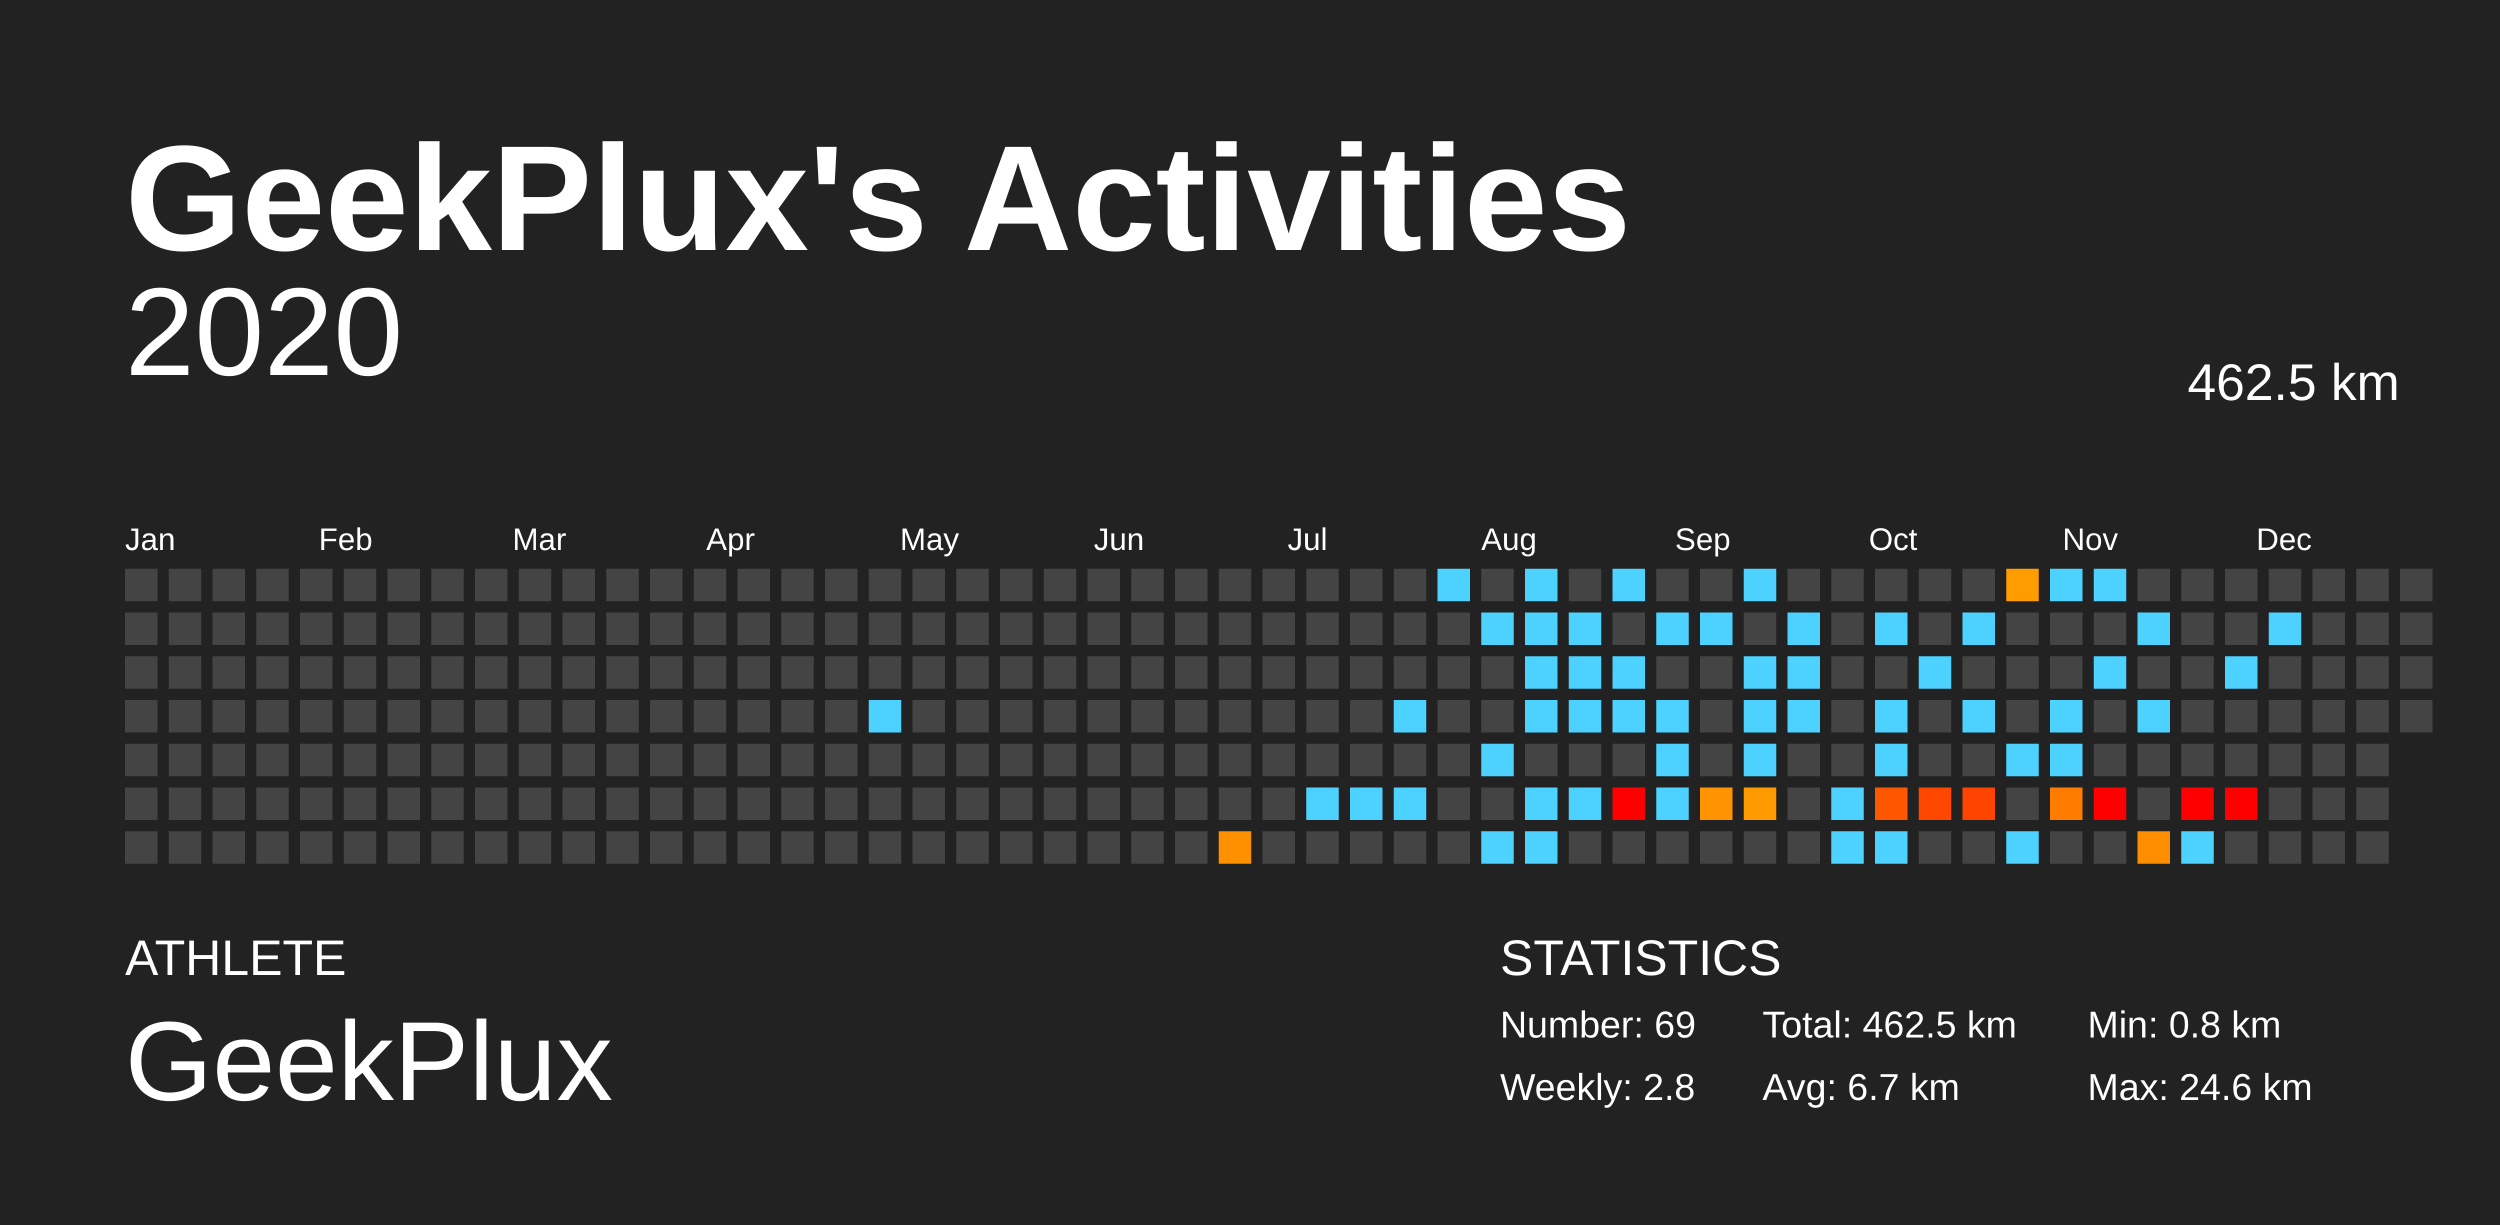
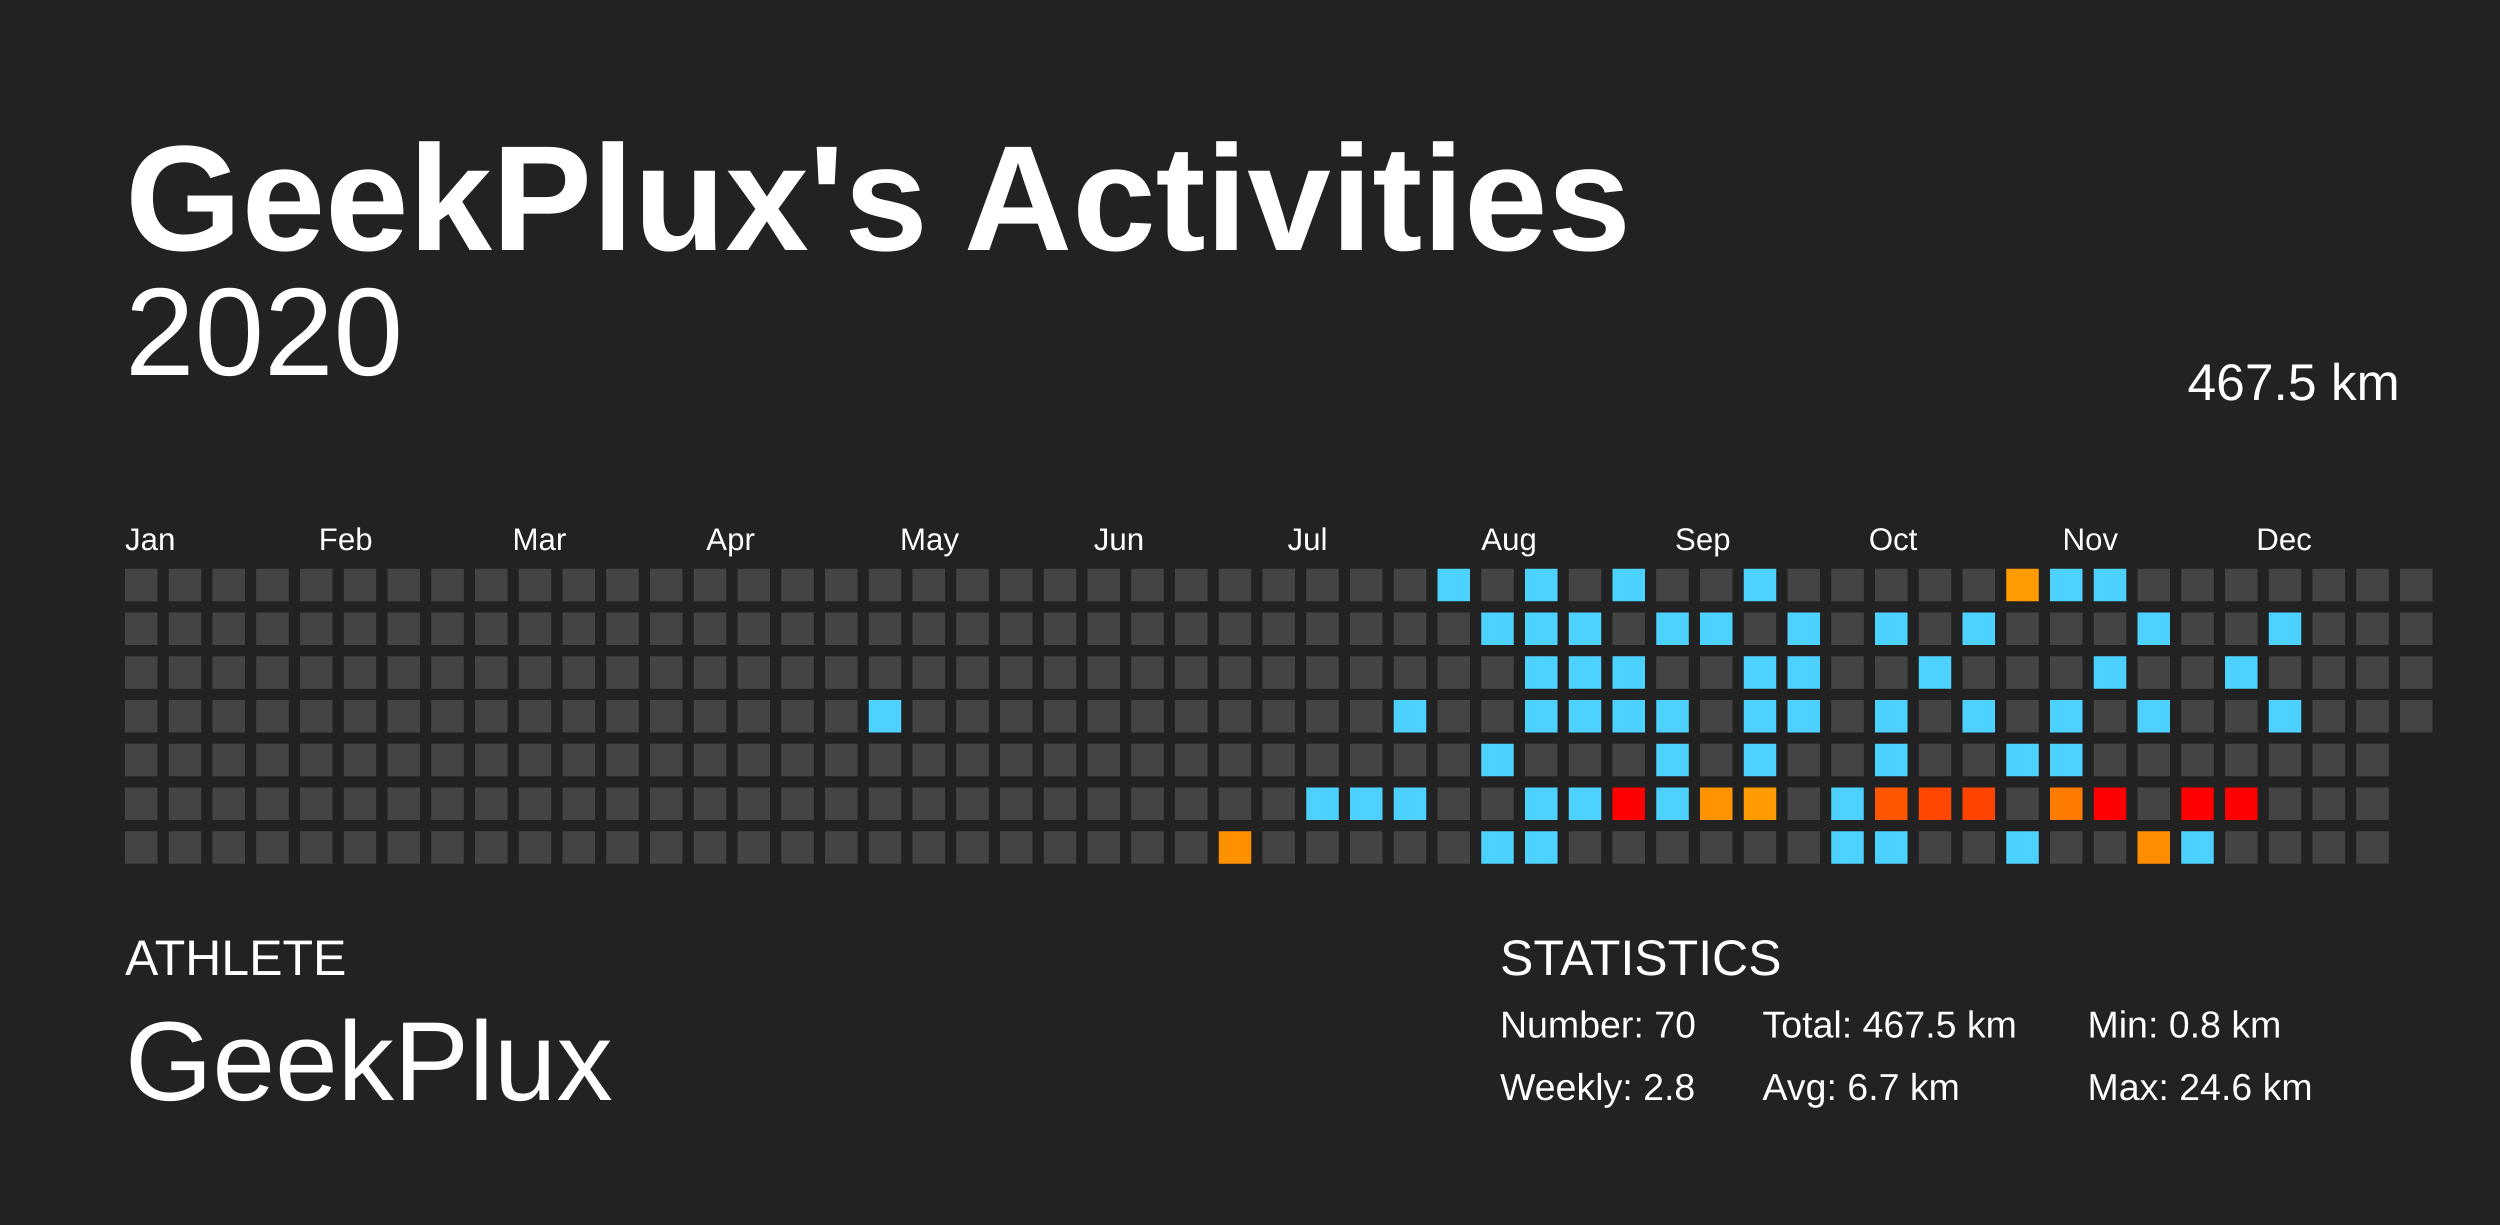
<svg xmlns="http://www.w3.org/2000/svg" baseProfile="full" height="98mm" version="1.1" viewBox="0,0,200,98" width="200mm">
  <defs />
  <rect fill="#222222" height="98" width="200" x="0" y="0" />
  <text fill="#FFFFFF" style="font-size:12px; font-family:Arial; font-weight:bold;" x="10" y="20">GeekPlux's Activities</text>
  <text fill="#FFFFFF" style="font-size:4px; font-family:Arial" x="10" y="78">ATHLETE</text>
  <text fill="#FFFFFF" style="font-size:9px; font-family:Arial" x="10" y="88">GeekPlux</text>
  <text fill="#FFFFFF" style="font-size:4px; font-family:Arial" x="120" y="78">STATISTICS</text>
-   <text fill="#FFFFFF" style="font-size:3px; font-family:Arial" x="120" y="83">Number: 69</text>
+   <text fill="#FFFFFF" style="font-size:3px; font-family:Arial" x="120" y="83">Number: 70</text>
  <text fill="#FFFFFF" style="font-size:3px; font-family:Arial" x="120" y="88">Weekly: 2.8</text>
-   <text fill="#FFFFFF" style="font-size:3px; font-family:Arial" x="141" y="83">Total: 462.5 km</text>
+   <text fill="#FFFFFF" style="font-size:3px; font-family:Arial" x="141" y="83">Total: 467.5 km</text>
  <text fill="#FFFFFF" style="font-size:3px; font-family:Arial" x="141" y="88">Avg: 6.7 km</text>
  <text fill="#FFFFFF" style="font-size:3px; font-family:Arial" x="167" y="83">Min: 0.8 km</text>
  <text fill="#FFFFFF" style="font-size:3px; font-family:Arial" x="167" y="88">Max: 24.6 km</text>
  <text alignment-baseline="hanging" fill="#FFFFFF" style="font-size:10.0px; font-family:Arial;" x="10" y="30">2020</text>
-   <text alignment-baseline="hanging" fill="#FFFFFF" style="font-size:4.125px; font-family:Arial;" x="175" y="32">462.5 km</text>
+   <text alignment-baseline="hanging" fill="#FFFFFF" style="font-size:4.125px; font-family:Arial;" x="175" y="32">467.5 km</text>
  <text fill="#FFFFFF" style="font-size:2.5px; font-family:Arial" x="10.0" y="44">Jan</text>
  <text fill="#FFFFFF" style="font-size:2.5px; font-family:Arial" x="25.5" y="44">Feb</text>
  <text fill="#FFFFFF" style="font-size:2.5px; font-family:Arial" x="41.0" y="44">Mar</text>
  <text fill="#FFFFFF" style="font-size:2.5px; font-family:Arial" x="56.5" y="44">Apr</text>
  <text fill="#FFFFFF" style="font-size:2.5px; font-family:Arial" x="72.0" y="44">May</text>
  <text fill="#FFFFFF" style="font-size:2.5px; font-family:Arial" x="87.5" y="44">Jun</text>
  <text fill="#FFFFFF" style="font-size:2.5px; font-family:Arial" x="103.0" y="44">Jul</text>
  <text fill="#FFFFFF" style="font-size:2.5px; font-family:Arial" x="118.5" y="44">Aug</text>
  <text fill="#FFFFFF" style="font-size:2.5px; font-family:Arial" x="134.0" y="44">Sep</text>
  <text fill="#FFFFFF" style="font-size:2.5px; font-family:Arial" x="149.5" y="44">Oct</text>
  <text fill="#FFFFFF" style="font-size:2.5px; font-family:Arial" x="165.0" y="44">Nov</text>
  <text fill="#FFFFFF" style="font-size:2.5px; font-family:Arial" x="180.5" y="44">Dec</text>
  <rect fill="#444444" height="2.6" width="2.6" x="10.0" y="45.5" />
  <rect fill="#444444" height="2.6" width="2.6" x="10.0" y="49.0" />
  <rect fill="#444444" height="2.6" width="2.6" x="10.0" y="52.5" />
  <rect fill="#444444" height="2.6" width="2.6" x="10.0" y="56.0" />
  <rect fill="#444444" height="2.6" width="2.6" x="10.0" y="59.5" />
  <rect fill="#444444" height="2.6" width="2.6" x="10.0" y="63.0" />
  <rect fill="#444444" height="2.6" width="2.6" x="10.0" y="66.5" />
  <rect fill="#444444" height="2.6" width="2.6" x="13.5" y="45.5" />
  <rect fill="#444444" height="2.6" width="2.6" x="13.5" y="49.0" />
  <rect fill="#444444" height="2.6" width="2.6" x="13.5" y="52.5" />
  <rect fill="#444444" height="2.6" width="2.6" x="13.5" y="56.0" />
  <rect fill="#444444" height="2.6" width="2.6" x="13.5" y="59.5" />
  <rect fill="#444444" height="2.6" width="2.6" x="13.5" y="63.0" />
  <rect fill="#444444" height="2.6" width="2.6" x="13.5" y="66.5" />
  <rect fill="#444444" height="2.6" width="2.6" x="17.0" y="45.5" />
  <rect fill="#444444" height="2.6" width="2.6" x="17.0" y="49.0" />
  <rect fill="#444444" height="2.6" width="2.6" x="17.0" y="52.5" />
  <rect fill="#444444" height="2.6" width="2.6" x="17.0" y="56.0" />
  <rect fill="#444444" height="2.6" width="2.6" x="17.0" y="59.5" />
  <rect fill="#444444" height="2.6" width="2.6" x="17.0" y="63.0" />
  <rect fill="#444444" height="2.6" width="2.6" x="17.0" y="66.5" />
  <rect fill="#444444" height="2.6" width="2.6" x="20.5" y="45.5" />
  <rect fill="#444444" height="2.6" width="2.6" x="20.5" y="49.0" />
  <rect fill="#444444" height="2.6" width="2.6" x="20.5" y="52.5" />
  <rect fill="#444444" height="2.6" width="2.6" x="20.5" y="56.0" />
  <rect fill="#444444" height="2.6" width="2.6" x="20.5" y="59.5" />
  <rect fill="#444444" height="2.6" width="2.6" x="20.5" y="63.0" />
  <rect fill="#444444" height="2.6" width="2.6" x="20.5" y="66.5" />
  <rect fill="#444444" height="2.6" width="2.6" x="24.0" y="45.5" />
  <rect fill="#444444" height="2.6" width="2.6" x="24.0" y="49.0" />
  <rect fill="#444444" height="2.6" width="2.6" x="24.0" y="52.5" />
  <rect fill="#444444" height="2.6" width="2.6" x="24.0" y="56.0" />
  <rect fill="#444444" height="2.6" width="2.6" x="24.0" y="59.5" />
  <rect fill="#444444" height="2.6" width="2.6" x="24.0" y="63.0" />
  <rect fill="#444444" height="2.6" width="2.6" x="24.0" y="66.5" />
  <rect fill="#444444" height="2.6" width="2.6" x="27.5" y="45.5" />
  <rect fill="#444444" height="2.6" width="2.6" x="27.5" y="49.0" />
  <rect fill="#444444" height="2.6" width="2.6" x="27.5" y="52.5" />
  <rect fill="#444444" height="2.6" width="2.6" x="27.5" y="56.0" />
  <rect fill="#444444" height="2.6" width="2.6" x="27.5" y="59.5" />
  <rect fill="#444444" height="2.6" width="2.6" x="27.5" y="63.0" />
  <rect fill="#444444" height="2.6" width="2.6" x="27.5" y="66.5" />
  <rect fill="#444444" height="2.6" width="2.6" x="31.0" y="45.5" />
  <rect fill="#444444" height="2.6" width="2.6" x="31.0" y="49.0" />
  <rect fill="#444444" height="2.6" width="2.6" x="31.0" y="52.5" />
  <rect fill="#444444" height="2.6" width="2.6" x="31.0" y="56.0" />
  <rect fill="#444444" height="2.6" width="2.6" x="31.0" y="59.5" />
  <rect fill="#444444" height="2.6" width="2.6" x="31.0" y="63.0" />
  <rect fill="#444444" height="2.6" width="2.6" x="31.0" y="66.5" />
  <rect fill="#444444" height="2.6" width="2.6" x="34.5" y="45.5" />
  <rect fill="#444444" height="2.6" width="2.6" x="34.5" y="49.0" />
  <rect fill="#444444" height="2.6" width="2.6" x="34.5" y="52.5" />
  <rect fill="#444444" height="2.6" width="2.6" x="34.5" y="56.0" />
  <rect fill="#444444" height="2.6" width="2.6" x="34.5" y="59.5" />
  <rect fill="#444444" height="2.6" width="2.6" x="34.5" y="63.0" />
  <rect fill="#444444" height="2.6" width="2.6" x="34.5" y="66.5" />
  <rect fill="#444444" height="2.6" width="2.6" x="38.0" y="45.5" />
  <rect fill="#444444" height="2.6" width="2.6" x="38.0" y="49.0" />
  <rect fill="#444444" height="2.6" width="2.6" x="38.0" y="52.5" />
  <rect fill="#444444" height="2.6" width="2.6" x="38.0" y="56.0" />
  <rect fill="#444444" height="2.6" width="2.6" x="38.0" y="59.5" />
  <rect fill="#444444" height="2.6" width="2.6" x="38.0" y="63.0" />
  <rect fill="#444444" height="2.6" width="2.6" x="38.0" y="66.5" />
  <rect fill="#444444" height="2.6" width="2.6" x="41.5" y="45.5" />
  <rect fill="#444444" height="2.6" width="2.6" x="41.5" y="49.0" />
  <rect fill="#444444" height="2.6" width="2.6" x="41.5" y="52.5" />
  <rect fill="#444444" height="2.6" width="2.6" x="41.5" y="56.0" />
  <rect fill="#444444" height="2.6" width="2.6" x="41.5" y="59.5" />
  <rect fill="#444444" height="2.6" width="2.6" x="41.5" y="63.0" />
  <rect fill="#444444" height="2.6" width="2.6" x="41.5" y="66.5" />
  <rect fill="#444444" height="2.6" width="2.6" x="45.0" y="45.5" />
  <rect fill="#444444" height="2.6" width="2.6" x="45.0" y="49.0" />
  <rect fill="#444444" height="2.6" width="2.6" x="45.0" y="52.5" />
  <rect fill="#444444" height="2.6" width="2.6" x="45.0" y="56.0" />
  <rect fill="#444444" height="2.6" width="2.6" x="45.0" y="59.5" />
  <rect fill="#444444" height="2.6" width="2.6" x="45.0" y="63.0" />
  <rect fill="#444444" height="2.6" width="2.6" x="45.0" y="66.5" />
  <rect fill="#444444" height="2.6" width="2.6" x="48.5" y="45.5" />
  <rect fill="#444444" height="2.6" width="2.6" x="48.5" y="49.0" />
  <rect fill="#444444" height="2.6" width="2.6" x="48.5" y="52.5" />
  <rect fill="#444444" height="2.6" width="2.6" x="48.5" y="56.0" />
  <rect fill="#444444" height="2.6" width="2.6" x="48.5" y="59.5" />
  <rect fill="#444444" height="2.6" width="2.6" x="48.5" y="63.0" />
  <rect fill="#444444" height="2.6" width="2.6" x="48.5" y="66.5" />
  <rect fill="#444444" height="2.6" width="2.6" x="52.0" y="45.5" />
  <rect fill="#444444" height="2.6" width="2.6" x="52.0" y="49.0" />
  <rect fill="#444444" height="2.6" width="2.6" x="52.0" y="52.5" />
  <rect fill="#444444" height="2.6" width="2.6" x="52.0" y="56.0" />
  <rect fill="#444444" height="2.6" width="2.6" x="52.0" y="59.5" />
  <rect fill="#444444" height="2.6" width="2.6" x="52.0" y="63.0" />
  <rect fill="#444444" height="2.6" width="2.6" x="52.0" y="66.5" />
  <rect fill="#444444" height="2.6" width="2.6" x="55.5" y="45.5" />
  <rect fill="#444444" height="2.6" width="2.6" x="55.5" y="49.0" />
  <rect fill="#444444" height="2.6" width="2.6" x="55.5" y="52.5" />
  <rect fill="#444444" height="2.6" width="2.6" x="55.5" y="56.0" />
  <rect fill="#444444" height="2.6" width="2.6" x="55.5" y="59.5" />
  <rect fill="#444444" height="2.6" width="2.6" x="55.5" y="63.0" />
  <rect fill="#444444" height="2.6" width="2.6" x="55.5" y="66.5" />
  <rect fill="#444444" height="2.6" width="2.6" x="59.0" y="45.5" />
  <rect fill="#444444" height="2.6" width="2.6" x="59.0" y="49.0" />
  <rect fill="#444444" height="2.6" width="2.6" x="59.0" y="52.5" />
  <rect fill="#444444" height="2.6" width="2.6" x="59.0" y="56.0" />
  <rect fill="#444444" height="2.6" width="2.6" x="59.0" y="59.5" />
  <rect fill="#444444" height="2.6" width="2.6" x="59.0" y="63.0" />
  <rect fill="#444444" height="2.6" width="2.6" x="59.0" y="66.5" />
  <rect fill="#444444" height="2.6" width="2.6" x="62.5" y="45.5" />
  <rect fill="#444444" height="2.6" width="2.6" x="62.5" y="49.0" />
  <rect fill="#444444" height="2.6" width="2.6" x="62.5" y="52.5" />
  <rect fill="#444444" height="2.6" width="2.6" x="62.5" y="56.0" />
  <rect fill="#444444" height="2.6" width="2.6" x="62.5" y="59.5" />
  <rect fill="#444444" height="2.6" width="2.6" x="62.5" y="63.0" />
  <rect fill="#444444" height="2.6" width="2.6" x="62.5" y="66.5" />
  <rect fill="#444444" height="2.6" width="2.6" x="66.0" y="45.5" />
  <rect fill="#444444" height="2.6" width="2.6" x="66.0" y="49.0" />
  <rect fill="#444444" height="2.6" width="2.6" x="66.0" y="52.5" />
  <rect fill="#444444" height="2.6" width="2.6" x="66.0" y="56.0" />
  <rect fill="#444444" height="2.6" width="2.6" x="66.0" y="59.5" />
  <rect fill="#444444" height="2.6" width="2.6" x="66.0" y="63.0" />
  <rect fill="#444444" height="2.6" width="2.6" x="66.0" y="66.5" />
  <rect fill="#444444" height="2.6" width="2.6" x="69.5" y="45.5" />
  <rect fill="#444444" height="2.6" width="2.6" x="69.5" y="49.0" />
  <rect fill="#444444" height="2.6" width="2.6" x="69.5" y="52.5" />
  <rect fill="#4dd2ff" height="2.6" width="2.6" x="69.5" y="56.0" />
  <rect fill="#444444" height="2.6" width="2.6" x="69.5" y="59.5" />
  <rect fill="#444444" height="2.6" width="2.6" x="69.5" y="63.0" />
  <rect fill="#444444" height="2.6" width="2.6" x="69.5" y="66.5" />
  <rect fill="#444444" height="2.6" width="2.6" x="73.0" y="45.5" />
  <rect fill="#444444" height="2.6" width="2.6" x="73.0" y="49.0" />
  <rect fill="#444444" height="2.6" width="2.6" x="73.0" y="52.5" />
  <rect fill="#444444" height="2.6" width="2.6" x="73.0" y="56.0" />
  <rect fill="#444444" height="2.6" width="2.6" x="73.0" y="59.5" />
  <rect fill="#444444" height="2.6" width="2.6" x="73.0" y="63.0" />
  <rect fill="#444444" height="2.6" width="2.6" x="73.0" y="66.5" />
  <rect fill="#444444" height="2.6" width="2.6" x="76.5" y="45.5" />
  <rect fill="#444444" height="2.6" width="2.6" x="76.5" y="49.0" />
  <rect fill="#444444" height="2.6" width="2.6" x="76.5" y="52.5" />
  <rect fill="#444444" height="2.6" width="2.6" x="76.5" y="56.0" />
  <rect fill="#444444" height="2.6" width="2.6" x="76.5" y="59.5" />
  <rect fill="#444444" height="2.6" width="2.6" x="76.5" y="63.0" />
  <rect fill="#444444" height="2.6" width="2.6" x="76.5" y="66.5" />
  <rect fill="#444444" height="2.6" width="2.6" x="80.0" y="45.5" />
  <rect fill="#444444" height="2.6" width="2.6" x="80.0" y="49.0" />
  <rect fill="#444444" height="2.6" width="2.6" x="80.0" y="52.5" />
  <rect fill="#444444" height="2.6" width="2.6" x="80.0" y="56.0" />
  <rect fill="#444444" height="2.6" width="2.6" x="80.0" y="59.5" />
  <rect fill="#444444" height="2.6" width="2.6" x="80.0" y="63.0" />
  <rect fill="#444444" height="2.6" width="2.6" x="80.0" y="66.5" />
  <rect fill="#444444" height="2.6" width="2.6" x="83.5" y="45.5" />
  <rect fill="#444444" height="2.6" width="2.6" x="83.5" y="49.0" />
  <rect fill="#444444" height="2.6" width="2.6" x="83.5" y="52.5" />
  <rect fill="#444444" height="2.6" width="2.6" x="83.5" y="56.0" />
  <rect fill="#444444" height="2.6" width="2.6" x="83.5" y="59.5" />
  <rect fill="#444444" height="2.6" width="2.6" x="83.5" y="63.0" />
  <rect fill="#444444" height="2.6" width="2.6" x="83.5" y="66.5" />
  <rect fill="#444444" height="2.6" width="2.6" x="87.0" y="45.5" />
  <rect fill="#444444" height="2.6" width="2.6" x="87.0" y="49.0" />
  <rect fill="#444444" height="2.6" width="2.6" x="87.0" y="52.5" />
  <rect fill="#444444" height="2.6" width="2.6" x="87.0" y="56.0" />
  <rect fill="#444444" height="2.6" width="2.6" x="87.0" y="59.5" />
  <rect fill="#444444" height="2.6" width="2.6" x="87.0" y="63.0" />
  <rect fill="#444444" height="2.6" width="2.6" x="87.0" y="66.5" />
  <rect fill="#444444" height="2.6" width="2.6" x="90.5" y="45.5" />
  <rect fill="#444444" height="2.6" width="2.6" x="90.5" y="49.0" />
  <rect fill="#444444" height="2.6" width="2.6" x="90.5" y="52.5" />
  <rect fill="#444444" height="2.6" width="2.6" x="90.5" y="56.0" />
  <rect fill="#444444" height="2.6" width="2.6" x="90.5" y="59.5" />
  <rect fill="#444444" height="2.6" width="2.6" x="90.5" y="63.0" />
  <rect fill="#444444" height="2.6" width="2.6" x="90.5" y="66.5" />
  <rect fill="#444444" height="2.6" width="2.6" x="94.0" y="45.5" />
  <rect fill="#444444" height="2.6" width="2.6" x="94.0" y="49.0" />
  <rect fill="#444444" height="2.6" width="2.6" x="94.0" y="52.5" />
  <rect fill="#444444" height="2.6" width="2.6" x="94.0" y="56.0" />
  <rect fill="#444444" height="2.6" width="2.6" x="94.0" y="59.5" />
  <rect fill="#444444" height="2.6" width="2.6" x="94.0" y="63.0" />
  <rect fill="#444444" height="2.6" width="2.6" x="94.0" y="66.5" />
  <rect fill="#444444" height="2.6" width="2.6" x="97.5" y="45.5" />
  <rect fill="#444444" height="2.6" width="2.6" x="97.5" y="49.0" />
  <rect fill="#444444" height="2.6" width="2.6" x="97.5" y="52.5" />
  <rect fill="#444444" height="2.6" width="2.6" x="97.5" y="56.0" />
  <rect fill="#444444" height="2.6" width="2.6" x="97.5" y="59.5" />
  <rect fill="#444444" height="2.6" width="2.6" x="97.5" y="63.0" />
  <rect fill="#ff9000" height="2.6" width="2.6" x="97.5" y="66.5" />
  <rect fill="#444444" height="2.6" width="2.6" x="101.0" y="45.5" />
  <rect fill="#444444" height="2.6" width="2.6" x="101.0" y="49.0" />
  <rect fill="#444444" height="2.6" width="2.6" x="101.0" y="52.5" />
  <rect fill="#444444" height="2.6" width="2.6" x="101.0" y="56.0" />
  <rect fill="#444444" height="2.6" width="2.6" x="101.0" y="59.5" />
  <rect fill="#444444" height="2.6" width="2.6" x="101.0" y="63.0" />
  <rect fill="#444444" height="2.6" width="2.6" x="101.0" y="66.5" />
  <rect fill="#444444" height="2.6" width="2.6" x="104.5" y="45.5" />
  <rect fill="#444444" height="2.6" width="2.6" x="104.5" y="49.0" />
  <rect fill="#444444" height="2.6" width="2.6" x="104.5" y="52.5" />
  <rect fill="#444444" height="2.6" width="2.6" x="104.5" y="56.0" />
  <rect fill="#444444" height="2.6" width="2.6" x="104.5" y="59.5" />
  <rect fill="#4dd2ff" height="2.6" width="2.6" x="104.5" y="63.0" />
  <rect fill="#444444" height="2.6" width="2.6" x="104.5" y="66.5" />
  <rect fill="#444444" height="2.6" width="2.6" x="108.0" y="45.5" />
  <rect fill="#444444" height="2.6" width="2.6" x="108.0" y="49.0" />
  <rect fill="#444444" height="2.6" width="2.6" x="108.0" y="52.5" />
  <rect fill="#444444" height="2.6" width="2.6" x="108.0" y="56.0" />
  <rect fill="#444444" height="2.6" width="2.6" x="108.0" y="59.5" />
  <rect fill="#4dd2ff" height="2.6" width="2.6" x="108.0" y="63.0" />
  <rect fill="#444444" height="2.6" width="2.6" x="108.0" y="66.5" />
  <rect fill="#444444" height="2.6" width="2.6" x="111.5" y="45.5" />
  <rect fill="#444444" height="2.6" width="2.6" x="111.5" y="49.0" />
  <rect fill="#444444" height="2.6" width="2.6" x="111.5" y="52.5" />
  <rect fill="#4dd2ff" height="2.6" width="2.6" x="111.5" y="56.0" />
  <rect fill="#444444" height="2.6" width="2.6" x="111.5" y="59.5" />
  <rect fill="#4dd2ff" height="2.6" width="2.6" x="111.5" y="63.0" />
  <rect fill="#444444" height="2.6" width="2.6" x="111.5" y="66.5" />
  <rect fill="#4dd2ff" height="2.6" width="2.6" x="115.0" y="45.5" />
  <rect fill="#444444" height="2.6" width="2.6" x="115.0" y="49.0" />
  <rect fill="#444444" height="2.6" width="2.6" x="115.0" y="52.5" />
  <rect fill="#444444" height="2.6" width="2.6" x="115.0" y="56.0" />
  <rect fill="#444444" height="2.6" width="2.6" x="115.0" y="59.5" />
  <rect fill="#444444" height="2.6" width="2.6" x="115.0" y="63.0" />
  <rect fill="#444444" height="2.6" width="2.6" x="115.0" y="66.5" />
  <rect fill="#444444" height="2.6" width="2.6" x="118.5" y="45.5" />
  <rect fill="#4dd2ff" height="2.6" width="2.6" x="118.5" y="49.0" />
  <rect fill="#444444" height="2.6" width="2.6" x="118.5" y="52.5" />
  <rect fill="#444444" height="2.6" width="2.6" x="118.5" y="56.0" />
  <rect fill="#4dd2ff" height="2.6" width="2.6" x="118.5" y="59.5" />
  <rect fill="#444444" height="2.6" width="2.6" x="118.5" y="63.0" />
  <rect fill="#4dd2ff" height="2.6" width="2.6" x="118.5" y="66.5" />
  <rect fill="#4dd2ff" height="2.6" width="2.6" x="122.0" y="45.5" />
  <rect fill="#4dd2ff" height="2.6" width="2.6" x="122.0" y="49.0" />
  <rect fill="#4dd2ff" height="2.6" width="2.6" x="122.0" y="52.5" />
  <rect fill="#4dd2ff" height="2.6" width="2.6" x="122.0" y="56.0" />
  <rect fill="#444444" height="2.6" width="2.6" x="122.0" y="59.5" />
  <rect fill="#4dd2ff" height="2.6" width="2.6" x="122.0" y="63.0" />
  <rect fill="#4dd2ff" height="2.6" width="2.6" x="122.0" y="66.5" />
  <rect fill="#444444" height="2.6" width="2.6" x="125.5" y="45.5" />
  <rect fill="#4dd2ff" height="2.6" width="2.6" x="125.5" y="49.0" />
  <rect fill="#4dd2ff" height="2.6" width="2.6" x="125.5" y="52.5" />
  <rect fill="#4dd2ff" height="2.6" width="2.6" x="125.5" y="56.0" />
  <rect fill="#444444" height="2.6" width="2.6" x="125.5" y="59.5" />
  <rect fill="#4dd2ff" height="2.6" width="2.6" x="125.5" y="63.0" />
  <rect fill="#444444" height="2.6" width="2.6" x="125.5" y="66.5" />
  <rect fill="#4dd2ff" height="2.6" width="2.6" x="129.0" y="45.5" />
  <rect fill="#444444" height="2.6" width="2.6" x="129.0" y="49.0" />
  <rect fill="#4dd2ff" height="2.6" width="2.6" x="129.0" y="52.5" />
  <rect fill="#4dd2ff" height="2.6" width="2.6" x="129.0" y="56.0" />
  <rect fill="#444444" height="2.6" width="2.6" x="129.0" y="59.5" />
  <rect fill="red" height="2.6" width="2.6" x="129.0" y="63.0" />
  <rect fill="#444444" height="2.6" width="2.6" x="129.0" y="66.5" />
  <rect fill="#444444" height="2.6" width="2.6" x="132.5" y="45.5" />
  <rect fill="#4dd2ff" height="2.6" width="2.6" x="132.5" y="49.0" />
  <rect fill="#444444" height="2.6" width="2.6" x="132.5" y="52.5" />
  <rect fill="#4dd2ff" height="2.6" width="2.6" x="132.5" y="56.0" />
  <rect fill="#4dd2ff" height="2.6" width="2.6" x="132.5" y="59.5" />
  <rect fill="#4dd2ff" height="2.6" width="2.6" x="132.5" y="63.0" />
  <rect fill="#444444" height="2.6" width="2.6" x="132.5" y="66.5" />
  <rect fill="#444444" height="2.6" width="2.6" x="136.0" y="45.5" />
  <rect fill="#4dd2ff" height="2.6" width="2.6" x="136.0" y="49.0" />
  <rect fill="#444444" height="2.6" width="2.6" x="136.0" y="52.5" />
  <rect fill="#444444" height="2.6" width="2.6" x="136.0" y="56.0" />
  <rect fill="#444444" height="2.6" width="2.6" x="136.0" y="59.5" />
  <rect fill="#ff9400" height="2.6" width="2.6" x="136.0" y="63.0" />
  <rect fill="#444444" height="2.6" width="2.6" x="136.0" y="66.5" />
  <rect fill="#4dd2ff" height="2.6" width="2.6" x="139.5" y="45.5" />
  <rect fill="#444444" height="2.6" width="2.6" x="139.5" y="49.0" />
  <rect fill="#4dd2ff" height="2.6" width="2.6" x="139.5" y="52.5" />
  <rect fill="#4dd2ff" height="2.6" width="2.6" x="139.5" y="56.0" />
  <rect fill="#4dd2ff" height="2.6" width="2.6" x="139.5" y="59.5" />
  <rect fill="#ff9b00" height="2.6" width="2.6" x="139.5" y="63.0" />
  <rect fill="#444444" height="2.6" width="2.6" x="139.5" y="66.5" />
  <rect fill="#444444" height="2.6" width="2.6" x="143.0" y="45.5" />
  <rect fill="#4dd2ff" height="2.6" width="2.6" x="143.0" y="49.0" />
  <rect fill="#4dd2ff" height="2.6" width="2.6" x="143.0" y="52.5" />
  <rect fill="#4dd2ff" height="2.6" width="2.6" x="143.0" y="56.0" />
  <rect fill="#444444" height="2.6" width="2.6" x="143.0" y="59.5" />
  <rect fill="#444444" height="2.6" width="2.6" x="143.0" y="63.0" />
  <rect fill="#444444" height="2.6" width="2.6" x="143.0" y="66.5" />
  <rect fill="#444444" height="2.6" width="2.6" x="146.5" y="45.5" />
  <rect fill="#444444" height="2.6" width="2.6" x="146.5" y="49.0" />
  <rect fill="#444444" height="2.6" width="2.6" x="146.5" y="52.5" />
  <rect fill="#444444" height="2.6" width="2.6" x="146.5" y="56.0" />
  <rect fill="#444444" height="2.6" width="2.6" x="146.5" y="59.5" />
  <rect fill="#4dd2ff" height="2.6" width="2.6" x="146.5" y="63.0" />
  <rect fill="#4dd2ff" height="2.6" width="2.6" x="146.5" y="66.5" />
  <rect fill="#444444" height="2.6" width="2.6" x="150.0" y="45.5" />
  <rect fill="#4dd2ff" height="2.6" width="2.6" x="150.0" y="49.0" />
  <rect fill="#444444" height="2.6" width="2.6" x="150.0" y="52.5" />
  <rect fill="#4dd2ff" height="2.6" width="2.6" x="150.0" y="56.0" />
  <rect fill="#4dd2ff" height="2.6" width="2.6" x="150.0" y="59.5" />
  <rect fill="#ff5700" height="2.6" width="2.6" x="150.0" y="63.0" />
  <rect fill="#4dd2ff" height="2.6" width="2.6" x="150.0" y="66.5" />
  <rect fill="#444444" height="2.6" width="2.6" x="153.5" y="45.5" />
  <rect fill="#444444" height="2.6" width="2.6" x="153.5" y="49.0" />
  <rect fill="#4dd2ff" height="2.6" width="2.6" x="153.5" y="52.5" />
  <rect fill="#444444" height="2.6" width="2.6" x="153.5" y="56.0" />
  <rect fill="#444444" height="2.6" width="2.6" x="153.5" y="59.5" />
  <rect fill="#ff4700" height="2.6" width="2.6" x="153.5" y="63.0" />
  <rect fill="#444444" height="2.6" width="2.6" x="153.5" y="66.5" />
  <rect fill="#444444" height="2.6" width="2.6" x="157.0" y="45.5" />
  <rect fill="#4dd2ff" height="2.6" width="2.6" x="157.0" y="49.0" />
  <rect fill="#444444" height="2.6" width="2.6" x="157.0" y="52.5" />
  <rect fill="#4dd2ff" height="2.6" width="2.6" x="157.0" y="56.0" />
  <rect fill="#444444" height="2.6" width="2.6" x="157.0" y="59.5" />
  <rect fill="#ff4400" height="2.6" width="2.6" x="157.0" y="63.0" />
  <rect fill="#444444" height="2.6" width="2.6" x="157.0" y="66.5" />
  <rect fill="#ff9c00" height="2.6" width="2.6" x="160.5" y="45.5" />
  <rect fill="#444444" height="2.6" width="2.6" x="160.5" y="49.0" />
  <rect fill="#444444" height="2.6" width="2.6" x="160.5" y="52.5" />
  <rect fill="#444444" height="2.6" width="2.6" x="160.5" y="56.0" />
  <rect fill="#4dd2ff" height="2.6" width="2.6" x="160.5" y="59.5" />
  <rect fill="#444444" height="2.6" width="2.6" x="160.5" y="63.0" />
  <rect fill="#4dd2ff" height="2.6" width="2.6" x="160.5" y="66.5" />
  <rect fill="#4dd2ff" height="2.6" width="2.6" x="164.0" y="45.5" />
  <rect fill="#444444" height="2.6" width="2.6" x="164.0" y="49.0" />
  <rect fill="#444444" height="2.6" width="2.6" x="164.0" y="52.5" />
  <rect fill="#4dd2ff" height="2.6" width="2.6" x="164.0" y="56.0" />
  <rect fill="#4dd2ff" height="2.6" width="2.6" x="164.0" y="59.5" />
  <rect fill="#ff7c00" height="2.6" width="2.6" x="164.0" y="63.0" />
  <rect fill="#444444" height="2.6" width="2.6" x="164.0" y="66.5" />
  <rect fill="#4dd2ff" height="2.6" width="2.6" x="167.5" y="45.5" />
  <rect fill="#444444" height="2.6" width="2.6" x="167.5" y="49.0" />
  <rect fill="#4dd2ff" height="2.6" width="2.6" x="167.5" y="52.5" />
  <rect fill="#444444" height="2.6" width="2.6" x="167.5" y="56.0" />
  <rect fill="#444444" height="2.6" width="2.6" x="167.5" y="59.5" />
  <rect fill="red" height="2.6" width="2.6" x="167.5" y="63.0" />
  <rect fill="#444444" height="2.6" width="2.6" x="167.5" y="66.5" />
  <rect fill="#444444" height="2.6" width="2.6" x="171.0" y="45.5" />
  <rect fill="#4dd2ff" height="2.6" width="2.6" x="171.0" y="49.0" />
  <rect fill="#444444" height="2.6" width="2.6" x="171.0" y="52.5" />
  <rect fill="#4dd2ff" height="2.6" width="2.6" x="171.0" y="56.0" />
  <rect fill="#444444" height="2.6" width="2.6" x="171.0" y="59.5" />
  <rect fill="#444444" height="2.6" width="2.6" x="171.0" y="63.0" />
  <rect fill="#ff8d00" height="2.6" width="2.6" x="171.0" y="66.5" />
  <rect fill="#444444" height="2.6" width="2.6" x="174.5" y="45.5" />
  <rect fill="#444444" height="2.6" width="2.6" x="174.5" y="49.0" />
  <rect fill="#444444" height="2.6" width="2.6" x="174.5" y="52.5" />
  <rect fill="#444444" height="2.6" width="2.6" x="174.5" y="56.0" />
  <rect fill="#444444" height="2.6" width="2.6" x="174.5" y="59.5" />
  <rect fill="red" height="2.6" width="2.6" x="174.5" y="63.0" />
  <rect fill="#4dd2ff" height="2.6" width="2.6" x="174.5" y="66.5" />
  <rect fill="#444444" height="2.6" width="2.6" x="178.0" y="45.5" />
  <rect fill="#444444" height="2.6" width="2.6" x="178.0" y="49.0" />
  <rect fill="#4dd2ff" height="2.6" width="2.6" x="178.0" y="52.5" />
  <rect fill="#444444" height="2.6" width="2.6" x="178.0" y="56.0" />
  <rect fill="#444444" height="2.6" width="2.6" x="178.0" y="59.5" />
  <rect fill="red" height="2.6" width="2.6" x="178.0" y="63.0" />
  <rect fill="#444444" height="2.6" width="2.6" x="178.0" y="66.5" />
  <rect fill="#444444" height="2.6" width="2.6" x="181.5" y="45.5" />
  <rect fill="#4dd2ff" height="2.6" width="2.6" x="181.5" y="49.0" />
  <rect fill="#444444" height="2.6" width="2.6" x="181.5" y="52.5" />
-   <rect fill="#444444" height="2.6" width="2.6" x="181.5" y="56.0" />
+   <rect fill="#4dd2ff" height="2.6" width="2.6" x="181.5" y="56.0" />
  <rect fill="#444444" height="2.6" width="2.6" x="181.5" y="59.5" />
  <rect fill="#444444" height="2.6" width="2.6" x="181.5" y="63.0" />
  <rect fill="#444444" height="2.6" width="2.6" x="181.5" y="66.5" />
  <rect fill="#444444" height="2.6" width="2.6" x="185.0" y="45.5" />
  <rect fill="#444444" height="2.6" width="2.6" x="185.0" y="49.0" />
  <rect fill="#444444" height="2.6" width="2.6" x="185.0" y="52.5" />
  <rect fill="#444444" height="2.6" width="2.6" x="185.0" y="56.0" />
  <rect fill="#444444" height="2.6" width="2.6" x="185.0" y="59.5" />
  <rect fill="#444444" height="2.6" width="2.6" x="185.0" y="63.0" />
  <rect fill="#444444" height="2.6" width="2.6" x="185.0" y="66.5" />
  <rect fill="#444444" height="2.6" width="2.6" x="188.5" y="45.5" />
  <rect fill="#444444" height="2.6" width="2.6" x="188.5" y="49.0" />
  <rect fill="#444444" height="2.6" width="2.6" x="188.5" y="52.5" />
  <rect fill="#444444" height="2.6" width="2.6" x="188.5" y="56.0" />
  <rect fill="#444444" height="2.6" width="2.6" x="188.5" y="59.5" />
  <rect fill="#444444" height="2.6" width="2.6" x="188.5" y="63.0" />
  <rect fill="#444444" height="2.6" width="2.6" x="188.5" y="66.5" />
  <rect fill="#444444" height="2.6" width="2.6" x="192.0" y="45.5" />
  <rect fill="#444444" height="2.6" width="2.6" x="192.0" y="49.0" />
  <rect fill="#444444" height="2.6" width="2.6" x="192.0" y="52.5" />
  <rect fill="#444444" height="2.6" width="2.6" x="192.0" y="56.0" />
</svg>
